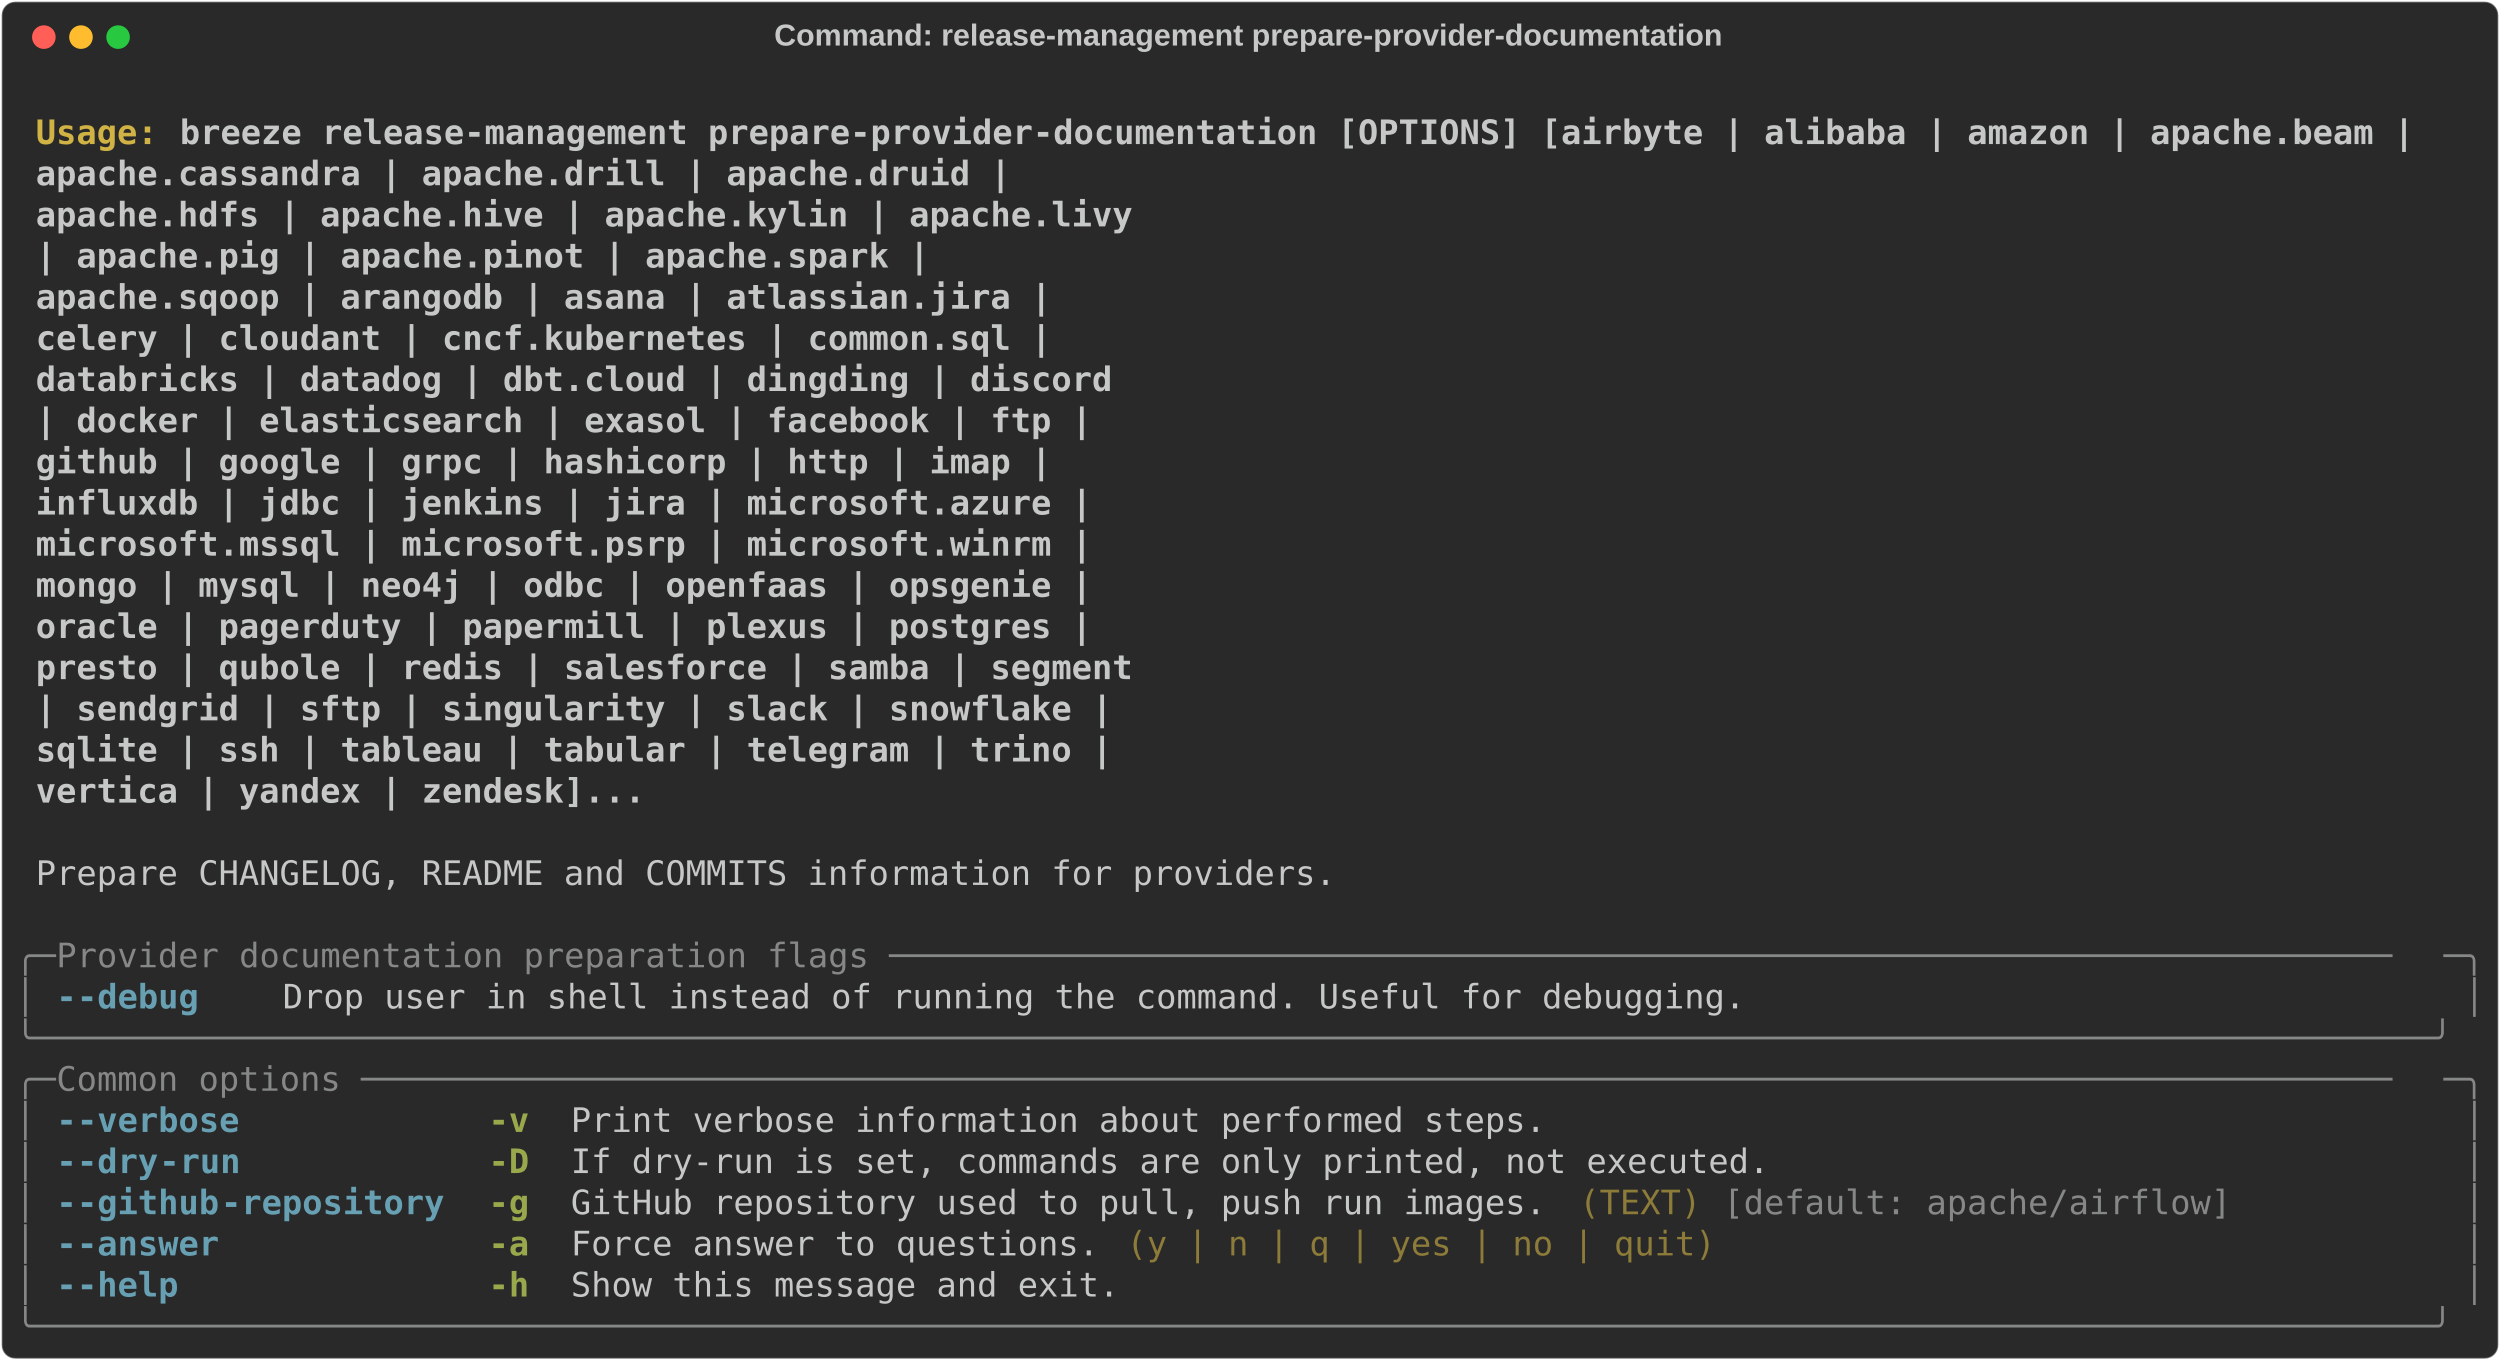
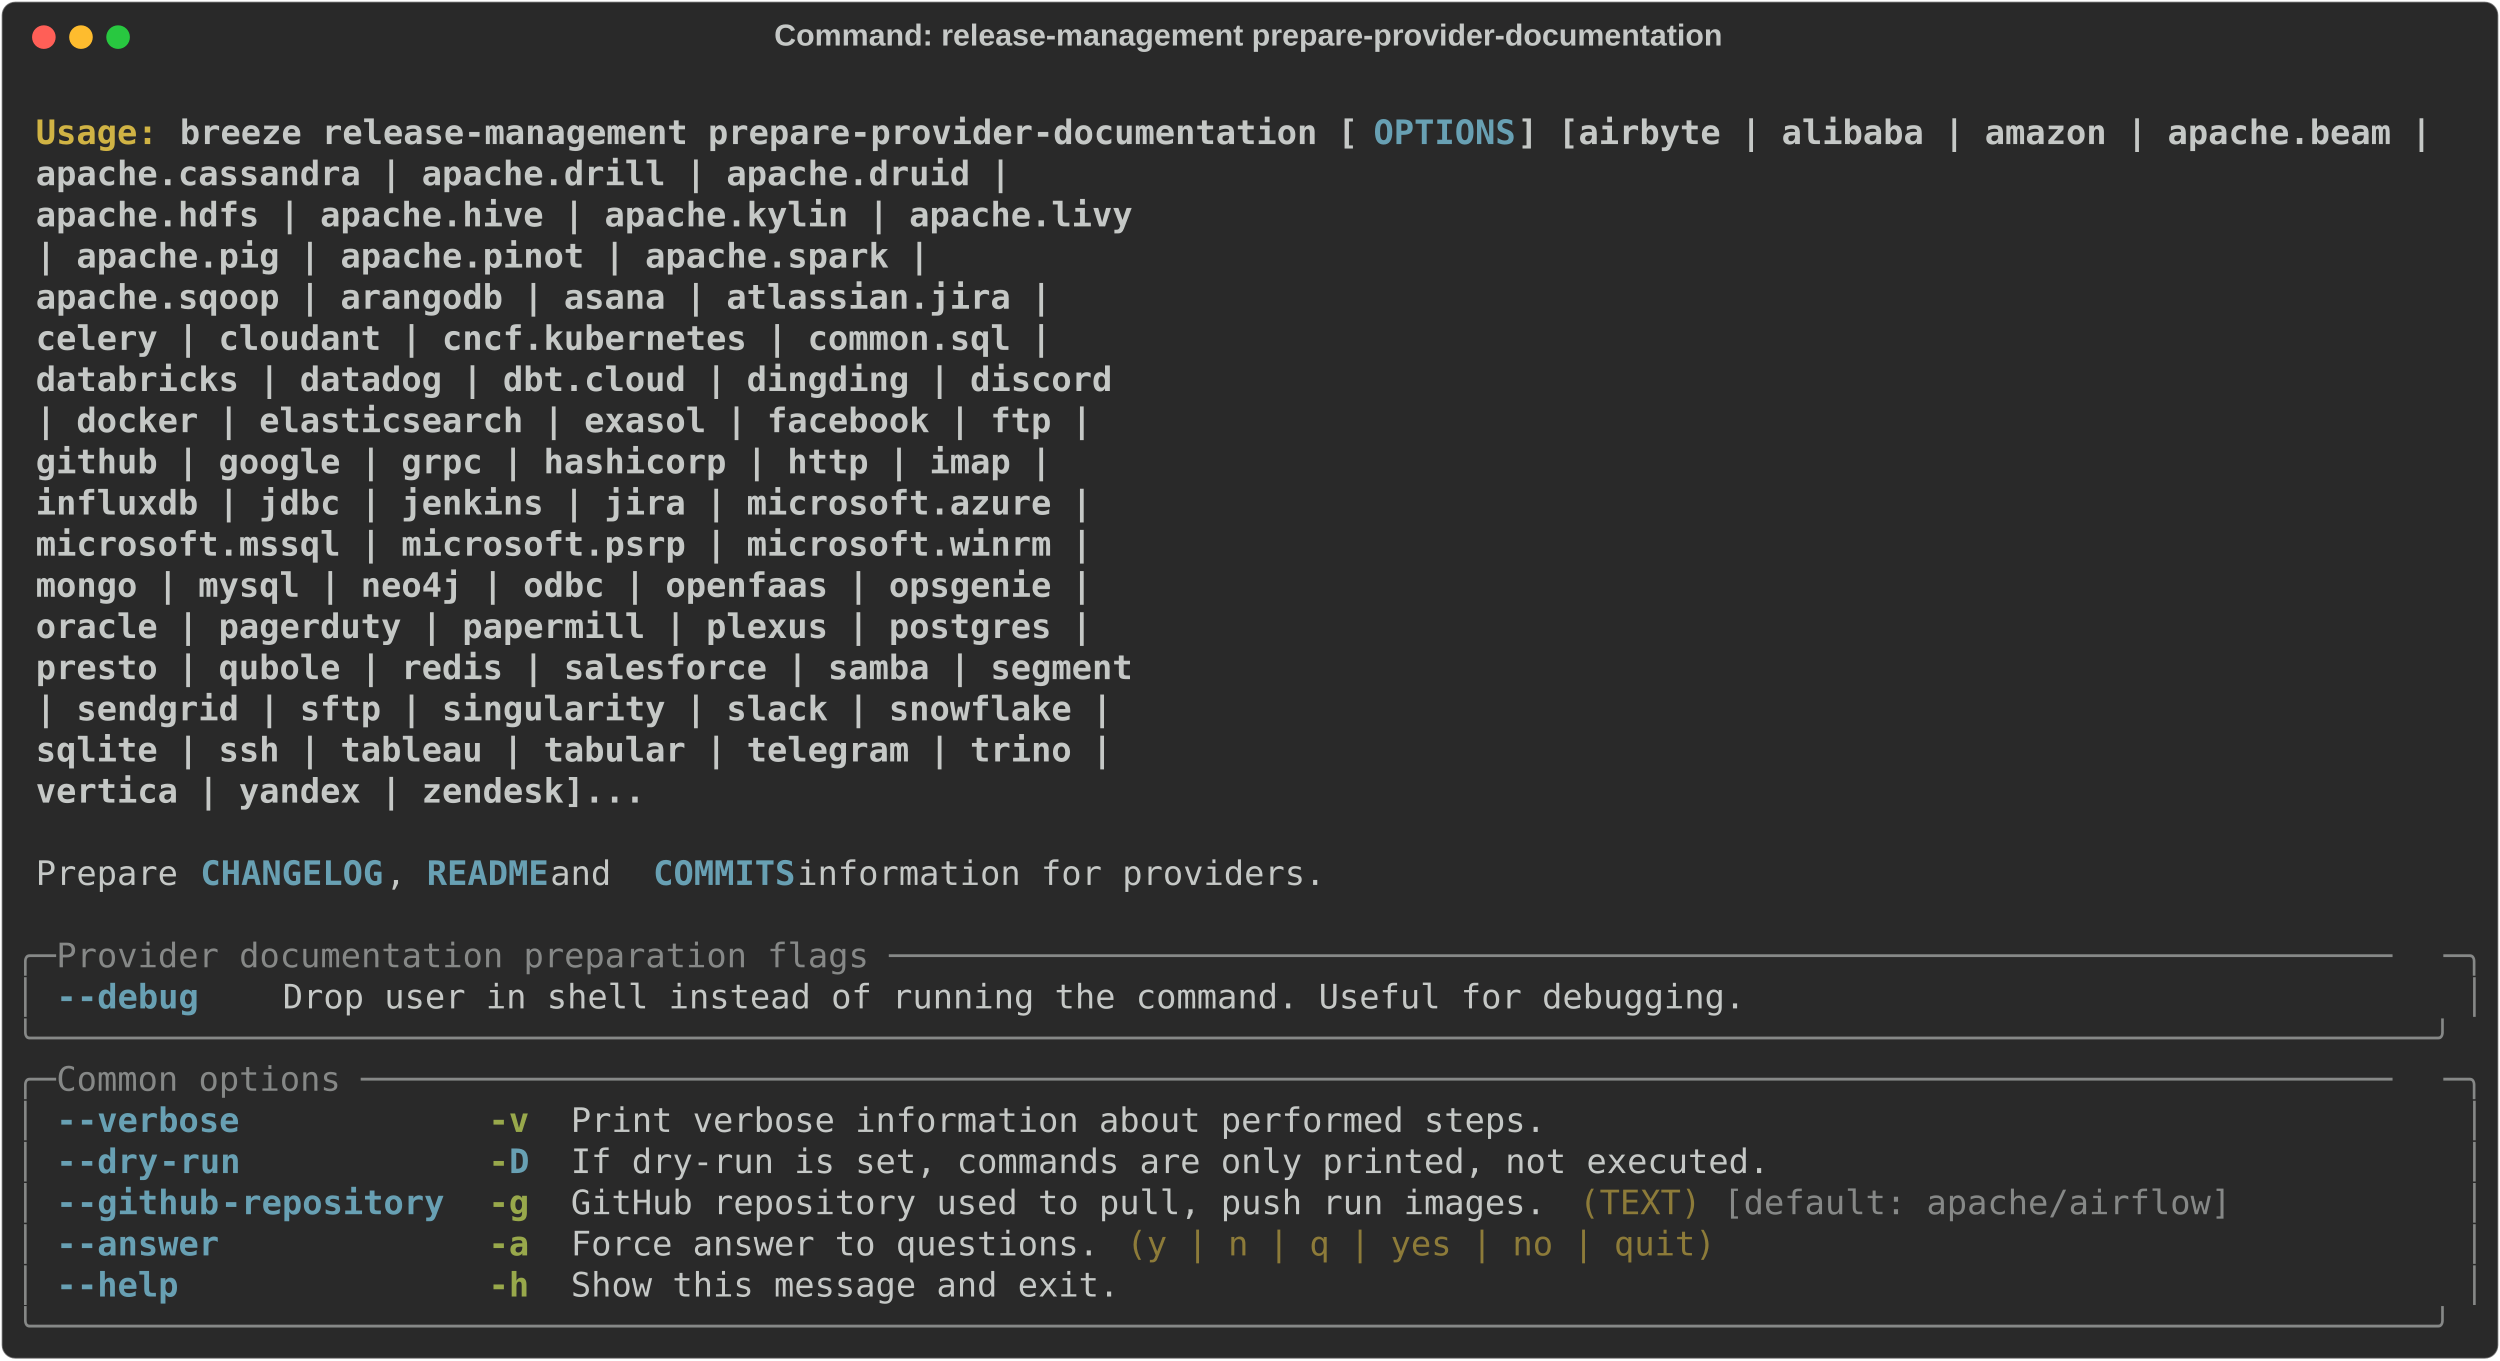
<svg xmlns="http://www.w3.org/2000/svg" class="rich-terminal" viewBox="0 0 1482 806.4">
  <style>

    @font-face {
        font-family: "Fira Code";
        src: local("FiraCode-Regular"),
                url("https://cdnjs.cloudflare.com/ajax/libs/firacode/6.2.0/woff2/FiraCode-Regular.woff2") format("woff2"),
                url("https://cdnjs.cloudflare.com/ajax/libs/firacode/6.2.0/woff/FiraCode-Regular.woff") format("woff");
        font-style: normal;
        font-weight: 400;
    }
    @font-face {
        font-family: "Fira Code";
        src: local("FiraCode-Bold"),
                url("https://cdnjs.cloudflare.com/ajax/libs/firacode/6.2.0/woff2/FiraCode-Bold.woff2") format("woff2"),
                url("https://cdnjs.cloudflare.com/ajax/libs/firacode/6.2.0/woff/FiraCode-Bold.woff") format("woff");
        font-style: bold;
        font-weight: 700;
    }

    .terminal-3043648472-matrix {
        font-family: Fira Code, monospace;
        font-size: 20px;
        line-height: 24.4px;
        font-variant-east-asian: full-width;
    }

    .terminal-3043648472-title {
        font-size: 18px;
        font-weight: bold;
        font-family: arial;
    }

    .terminal-3043648472-r1 { fill: #c5c8c6;font-weight: bold }
.terminal-3043648472-r2 { fill: #c5c8c6 }
.terminal-3043648472-r3 { fill: #d0b344;font-weight: bold }
- .terminal-3043648472-r4 { fill: #868887 }
- .terminal-3043648472-r5 { fill: #68a0b3;font-weight: bold }
+ .terminal-3043648472-r4 { fill: #68a0b3;font-weight: bold }
+ .terminal-3043648472-r5 { fill: #868887 }
.terminal-3043648472-r6 { fill: #98a84b;font-weight: bold }
.terminal-3043648472-r7 { fill: #8d7b39 }
    </style>
  <defs>
    <clipPath id="terminal-3043648472-clip-terminal">
      <rect x="0" y="0" width="1463.0" height="755.4" />
    </clipPath>
    <clipPath id="terminal-3043648472-line-0">
      <rect x="0" y="1.5" width="1464" height="24.65" />
    </clipPath>
    <clipPath id="terminal-3043648472-line-1">
      <rect x="0" y="25.9" width="1464" height="24.65" />
    </clipPath>
    <clipPath id="terminal-3043648472-line-2">
      <rect x="0" y="50.3" width="1464" height="24.65" />
    </clipPath>
    <clipPath id="terminal-3043648472-line-3">
      <rect x="0" y="74.7" width="1464" height="24.65" />
    </clipPath>
    <clipPath id="terminal-3043648472-line-4">
      <rect x="0" y="99.1" width="1464" height="24.65" />
    </clipPath>
    <clipPath id="terminal-3043648472-line-5">
      <rect x="0" y="123.5" width="1464" height="24.65" />
    </clipPath>
    <clipPath id="terminal-3043648472-line-6">
      <rect x="0" y="147.9" width="1464" height="24.65" />
    </clipPath>
    <clipPath id="terminal-3043648472-line-7">
      <rect x="0" y="172.3" width="1464" height="24.65" />
    </clipPath>
    <clipPath id="terminal-3043648472-line-8">
      <rect x="0" y="196.7" width="1464" height="24.65" />
    </clipPath>
    <clipPath id="terminal-3043648472-line-9">
      <rect x="0" y="221.1" width="1464" height="24.65" />
    </clipPath>
    <clipPath id="terminal-3043648472-line-10">
      <rect x="0" y="245.5" width="1464" height="24.65" />
    </clipPath>
    <clipPath id="terminal-3043648472-line-11">
      <rect x="0" y="269.9" width="1464" height="24.65" />
    </clipPath>
    <clipPath id="terminal-3043648472-line-12">
      <rect x="0" y="294.3" width="1464" height="24.65" />
    </clipPath>
    <clipPath id="terminal-3043648472-line-13">
      <rect x="0" y="318.7" width="1464" height="24.65" />
    </clipPath>
    <clipPath id="terminal-3043648472-line-14">
      <rect x="0" y="343.1" width="1464" height="24.65" />
    </clipPath>
    <clipPath id="terminal-3043648472-line-15">
      <rect x="0" y="367.5" width="1464" height="24.65" />
    </clipPath>
    <clipPath id="terminal-3043648472-line-16">
      <rect x="0" y="391.9" width="1464" height="24.65" />
    </clipPath>
    <clipPath id="terminal-3043648472-line-17">
      <rect x="0" y="416.3" width="1464" height="24.65" />
    </clipPath>
    <clipPath id="terminal-3043648472-line-18">
      <rect x="0" y="440.7" width="1464" height="24.65" />
    </clipPath>
    <clipPath id="terminal-3043648472-line-19">
      <rect x="0" y="465.1" width="1464" height="24.65" />
    </clipPath>
    <clipPath id="terminal-3043648472-line-20">
      <rect x="0" y="489.5" width="1464" height="24.65" />
    </clipPath>
    <clipPath id="terminal-3043648472-line-21">
      <rect x="0" y="513.9" width="1464" height="24.65" />
    </clipPath>
    <clipPath id="terminal-3043648472-line-22">
      <rect x="0" y="538.3" width="1464" height="24.65" />
    </clipPath>
    <clipPath id="terminal-3043648472-line-23">
      <rect x="0" y="562.7" width="1464" height="24.65" />
    </clipPath>
    <clipPath id="terminal-3043648472-line-24">
      <rect x="0" y="587.1" width="1464" height="24.65" />
    </clipPath>
    <clipPath id="terminal-3043648472-line-25">
      <rect x="0" y="611.5" width="1464" height="24.65" />
    </clipPath>
    <clipPath id="terminal-3043648472-line-26">
      <rect x="0" y="635.9" width="1464" height="24.65" />
    </clipPath>
    <clipPath id="terminal-3043648472-line-27">
      <rect x="0" y="660.3" width="1464" height="24.65" />
    </clipPath>
    <clipPath id="terminal-3043648472-line-28">
      <rect x="0" y="684.7" width="1464" height="24.65" />
    </clipPath>
    <clipPath id="terminal-3043648472-line-29">
      <rect x="0" y="709.1" width="1464" height="24.65" />
    </clipPath>
  </defs>
  <rect fill="#292929" stroke="rgba(255,255,255,0.35)" stroke-width="1" x="1" y="1" width="1480" height="804.4" rx="8" />
  <text class="terminal-3043648472-title" fill="#c5c8c6" text-anchor="middle" x="740" y="27">Command: release-management prepare-provider-documentation</text>
  <g transform="translate(26,22)">
    <circle cx="0" cy="0" r="7" fill="#ff5f57" />
    <circle cx="22" cy="0" r="7" fill="#febc2e" />
    <circle cx="44" cy="0" r="7" fill="#28c840" />
  </g>
  <g transform="translate(9, 41)" clip-path="url(#terminal-3043648472-clip-terminal)">
    <g class="terminal-3043648472-matrix">
      <text class="terminal-3043648472-r2" x="1464" y="20" textLength="12.2" clip-path="url(#terminal-3043648472-line-0)">
</text>
      <text class="terminal-3043648472-r3" x="12.2" y="44.4" textLength="85.4" clip-path="url(#terminal-3043648472-line-1)">Usage: </text>
-       <text class="terminal-3043648472-r1" x="97.6" y="44.4" textLength="1342" clip-path="url(#terminal-3043648472-line-1)">breeze release-management prepare-provider-documentation [OPTIONS] [airbyte | alibaba | amazon | apache.beam |</text>
+       <text class="terminal-3043648472-r1" x="97.6" y="44.4" textLength="707.6" clip-path="url(#terminal-3043648472-line-1)">breeze release-management prepare-provider-documentation [</text>
+       <text class="terminal-3043648472-r4" x="805.2" y="44.4" textLength="85.4" clip-path="url(#terminal-3043648472-line-1)">OPTIONS</text>
+       <text class="terminal-3043648472-r1" x="890.6" y="44.4" textLength="549" clip-path="url(#terminal-3043648472-line-1)">] [airbyte | alibaba | amazon | apache.beam |</text>
      <text class="terminal-3043648472-r2" x="1464" y="44.4" textLength="12.2" clip-path="url(#terminal-3043648472-line-1)">
</text>
      <text class="terminal-3043648472-r1" x="12.2" y="68.8" textLength="1366.4" clip-path="url(#terminal-3043648472-line-2)">                                                                apache.cassandra | apache.drill | apache.druid |</text>
      <text class="terminal-3043648472-r2" x="1464" y="68.8" textLength="12.2" clip-path="url(#terminal-3043648472-line-2)">
</text>
      <text class="terminal-3043648472-r1" x="12.2" y="93.2" textLength="1439.6" clip-path="url(#terminal-3043648472-line-3)">                                                                apache.hdfs | apache.hive | apache.kylin | apache.livy</text>
      <text class="terminal-3043648472-r2" x="1464" y="93.2" textLength="12.2" clip-path="url(#terminal-3043648472-line-3)">
</text>
      <text class="terminal-3043648472-r1" x="12.2" y="117.6" textLength="1317.6" clip-path="url(#terminal-3043648472-line-4)">                                                                | apache.pig | apache.pinot | apache.spark |</text>
      <text class="terminal-3043648472-r2" x="1464" y="117.6" textLength="12.2" clip-path="url(#terminal-3043648472-line-4)">
</text>
      <text class="terminal-3043648472-r1" x="12.2" y="142" textLength="1390.8" clip-path="url(#terminal-3043648472-line-5)">                                                                apache.sqoop | arangodb | asana | atlassian.jira |</text>
      <text class="terminal-3043648472-r2" x="1464" y="142" textLength="12.2" clip-path="url(#terminal-3043648472-line-5)">
</text>
      <text class="terminal-3043648472-r1" x="12.2" y="166.4" textLength="1390.8" clip-path="url(#terminal-3043648472-line-6)">                                                                celery | cloudant | cncf.kubernetes | common.sql |</text>
      <text class="terminal-3043648472-r2" x="1464" y="166.4" textLength="12.2" clip-path="url(#terminal-3043648472-line-6)">
</text>
      <text class="terminal-3043648472-r1" x="12.2" y="190.8" textLength="1427.4" clip-path="url(#terminal-3043648472-line-7)">                                                                databricks | datadog | dbt.cloud | dingding | discord</text>
      <text class="terminal-3043648472-r2" x="1464" y="190.8" textLength="12.2" clip-path="url(#terminal-3043648472-line-7)">
</text>
      <text class="terminal-3043648472-r1" x="12.2" y="215.2" textLength="1415.2" clip-path="url(#terminal-3043648472-line-8)">                                                                | docker | elasticsearch | exasol | facebook | ftp |</text>
      <text class="terminal-3043648472-r2" x="1464" y="215.2" textLength="12.2" clip-path="url(#terminal-3043648472-line-8)">
</text>
      <text class="terminal-3043648472-r1" x="12.2" y="239.6" textLength="1390.8" clip-path="url(#terminal-3043648472-line-9)">                                                                github | google | grpc | hashicorp | http | imap |</text>
      <text class="terminal-3043648472-r2" x="1464" y="239.6" textLength="12.2" clip-path="url(#terminal-3043648472-line-9)">
</text>
      <text class="terminal-3043648472-r1" x="12.2" y="264" textLength="1415.2" clip-path="url(#terminal-3043648472-line-10)">                                                                influxdb | jdbc | jenkins | jira | microsoft.azure |</text>
      <text class="terminal-3043648472-r2" x="1464" y="264" textLength="12.2" clip-path="url(#terminal-3043648472-line-10)">
</text>
      <text class="terminal-3043648472-r1" x="12.2" y="288.4" textLength="1415.2" clip-path="url(#terminal-3043648472-line-11)">                                                                microsoft.mssql | microsoft.psrp | microsoft.winrm |</text>
      <text class="terminal-3043648472-r2" x="1464" y="288.4" textLength="12.2" clip-path="url(#terminal-3043648472-line-11)">
</text>
      <text class="terminal-3043648472-r1" x="12.2" y="312.8" textLength="1415.2" clip-path="url(#terminal-3043648472-line-12)">                                                                mongo | mysql | neo4j | odbc | openfaas | opsgenie |</text>
      <text class="terminal-3043648472-r2" x="1464" y="312.8" textLength="12.2" clip-path="url(#terminal-3043648472-line-12)">
</text>
      <text class="terminal-3043648472-r1" x="12.2" y="337.2" textLength="1415.2" clip-path="url(#terminal-3043648472-line-13)">                                                                oracle | pagerduty | papermill | plexus | postgres |</text>
      <text class="terminal-3043648472-r2" x="1464" y="337.2" textLength="12.2" clip-path="url(#terminal-3043648472-line-13)">
</text>
      <text class="terminal-3043648472-r1" x="12.2" y="361.6" textLength="1439.6" clip-path="url(#terminal-3043648472-line-14)">                                                                presto | qubole | redis | salesforce | samba | segment</text>
      <text class="terminal-3043648472-r2" x="1464" y="361.6" textLength="12.2" clip-path="url(#terminal-3043648472-line-14)">
</text>
      <text class="terminal-3043648472-r1" x="12.2" y="386" textLength="1427.4" clip-path="url(#terminal-3043648472-line-15)">                                                                | sendgrid | sftp | singularity | slack | snowflake |</text>
      <text class="terminal-3043648472-r2" x="1464" y="386" textLength="12.2" clip-path="url(#terminal-3043648472-line-15)">
</text>
      <text class="terminal-3043648472-r1" x="12.2" y="410.4" textLength="1427.4" clip-path="url(#terminal-3043648472-line-16)">                                                                sqlite | ssh | tableau | tabular | telegram | trino |</text>
      <text class="terminal-3043648472-r2" x="1464" y="410.4" textLength="12.2" clip-path="url(#terminal-3043648472-line-16)">
</text>
      <text class="terminal-3043648472-r1" x="12.2" y="434.8" textLength="1146.8" clip-path="url(#terminal-3043648472-line-17)">                                                                vertica | yandex | zendesk]...</text>
      <text class="terminal-3043648472-r2" x="1464" y="434.8" textLength="12.2" clip-path="url(#terminal-3043648472-line-17)">
</text>
      <text class="terminal-3043648472-r2" x="1464" y="459.2" textLength="12.2" clip-path="url(#terminal-3043648472-line-18)">
</text>
-       <text class="terminal-3043648472-r2" x="12.2" y="483.6" textLength="780.8" clip-path="url(#terminal-3043648472-line-19)">Prepare CHANGELOG, README and COMMITS information for providers.</text>
+       <text class="terminal-3043648472-r2" x="12.2" y="483.6" textLength="97.6" clip-path="url(#terminal-3043648472-line-19)">Prepare </text>
+       <text class="terminal-3043648472-r4" x="109.8" y="483.6" textLength="109.8" clip-path="url(#terminal-3043648472-line-19)">CHANGELOG</text>
+       <text class="terminal-3043648472-r2" x="219.6" y="483.6" textLength="24.4" clip-path="url(#terminal-3043648472-line-19)">, </text>
+       <text class="terminal-3043648472-r4" x="244" y="483.6" textLength="73.2" clip-path="url(#terminal-3043648472-line-19)">README</text>
+       <text class="terminal-3043648472-r2" x="317.2" y="483.6" textLength="61" clip-path="url(#terminal-3043648472-line-19)"> and </text>
+       <text class="terminal-3043648472-r4" x="378.2" y="483.6" textLength="85.4" clip-path="url(#terminal-3043648472-line-19)">COMMITS</text>
+       <text class="terminal-3043648472-r2" x="463.6" y="483.6" textLength="329.4" clip-path="url(#terminal-3043648472-line-19)"> information for providers.</text>
      <text class="terminal-3043648472-r2" x="1464" y="483.6" textLength="12.2" clip-path="url(#terminal-3043648472-line-19)">
</text>
      <text class="terminal-3043648472-r2" x="1464" y="508" textLength="12.2" clip-path="url(#terminal-3043648472-line-20)">
</text>
-       <text class="terminal-3043648472-r4" x="0" y="532.4" textLength="24.4" clip-path="url(#terminal-3043648472-line-21)">╭─</text>
-       <text class="terminal-3043648472-r4" x="24.4" y="532.4" textLength="1415.2" clip-path="url(#terminal-3043648472-line-21)"> Provider documentation preparation flags ──────────────────────────────────────────────────────────────────────────</text>
-       <text class="terminal-3043648472-r4" x="1439.6" y="532.4" textLength="24.4" clip-path="url(#terminal-3043648472-line-21)">─╮</text>
+       <text class="terminal-3043648472-r5" x="0" y="532.4" textLength="24.4" clip-path="url(#terminal-3043648472-line-21)">╭─</text>
+       <text class="terminal-3043648472-r5" x="24.4" y="532.4" textLength="1415.2" clip-path="url(#terminal-3043648472-line-21)"> Provider documentation preparation flags ──────────────────────────────────────────────────────────────────────────</text>
+       <text class="terminal-3043648472-r5" x="1439.6" y="532.4" textLength="24.4" clip-path="url(#terminal-3043648472-line-21)">─╮</text>
      <text class="terminal-3043648472-r2" x="1464" y="532.4" textLength="12.2" clip-path="url(#terminal-3043648472-line-21)">
</text>
-       <text class="terminal-3043648472-r4" x="0" y="556.8" textLength="12.2" clip-path="url(#terminal-3043648472-line-22)">│</text>
-       <text class="terminal-3043648472-r5" x="24.4" y="556.8" textLength="12.2" clip-path="url(#terminal-3043648472-line-22)">-</text>
-       <text class="terminal-3043648472-r5" x="36.6" y="556.8" textLength="73.2" clip-path="url(#terminal-3043648472-line-22)">-debug</text>
+       <text class="terminal-3043648472-r5" x="0" y="556.8" textLength="12.2" clip-path="url(#terminal-3043648472-line-22)">│</text>
+       <text class="terminal-3043648472-r4" x="24.4" y="556.8" textLength="12.2" clip-path="url(#terminal-3043648472-line-22)">-</text>
+       <text class="terminal-3043648472-r4" x="36.6" y="556.8" textLength="73.2" clip-path="url(#terminal-3043648472-line-22)">-debug</text>
      <text class="terminal-3043648472-r2" x="158.6" y="556.8" textLength="878.4" clip-path="url(#terminal-3043648472-line-22)">Drop user in shell instead of running the command. Useful for debugging.</text>
-       <text class="terminal-3043648472-r4" x="1451.8" y="556.8" textLength="12.2" clip-path="url(#terminal-3043648472-line-22)">│</text>
+       <text class="terminal-3043648472-r5" x="1451.8" y="556.8" textLength="12.2" clip-path="url(#terminal-3043648472-line-22)">│</text>
      <text class="terminal-3043648472-r2" x="1464" y="556.8" textLength="12.2" clip-path="url(#terminal-3043648472-line-22)">
</text>
-       <text class="terminal-3043648472-r4" x="0" y="581.2" textLength="1464" clip-path="url(#terminal-3043648472-line-23)">╰──────────────────────────────────────────────────────────────────────────────────────────────────────────────────────╯</text>
+       <text class="terminal-3043648472-r5" x="0" y="581.2" textLength="1464" clip-path="url(#terminal-3043648472-line-23)">╰──────────────────────────────────────────────────────────────────────────────────────────────────────────────────────╯</text>
      <text class="terminal-3043648472-r2" x="1464" y="581.2" textLength="12.2" clip-path="url(#terminal-3043648472-line-23)">
</text>
-       <text class="terminal-3043648472-r4" x="0" y="605.6" textLength="24.4" clip-path="url(#terminal-3043648472-line-24)">╭─</text>
-       <text class="terminal-3043648472-r4" x="24.4" y="605.6" textLength="1415.2" clip-path="url(#terminal-3043648472-line-24)"> Common options ────────────────────────────────────────────────────────────────────────────────────────────────────</text>
-       <text class="terminal-3043648472-r4" x="1439.6" y="605.6" textLength="24.4" clip-path="url(#terminal-3043648472-line-24)">─╮</text>
+       <text class="terminal-3043648472-r5" x="0" y="605.6" textLength="24.4" clip-path="url(#terminal-3043648472-line-24)">╭─</text>
+       <text class="terminal-3043648472-r5" x="24.4" y="605.6" textLength="1415.2" clip-path="url(#terminal-3043648472-line-24)"> Common options ────────────────────────────────────────────────────────────────────────────────────────────────────</text>
+       <text class="terminal-3043648472-r5" x="1439.6" y="605.6" textLength="24.4" clip-path="url(#terminal-3043648472-line-24)">─╮</text>
      <text class="terminal-3043648472-r2" x="1464" y="605.6" textLength="12.2" clip-path="url(#terminal-3043648472-line-24)">
</text>
-       <text class="terminal-3043648472-r4" x="0" y="630" textLength="12.2" clip-path="url(#terminal-3043648472-line-25)">│</text>
-       <text class="terminal-3043648472-r5" x="24.4" y="630" textLength="12.2" clip-path="url(#terminal-3043648472-line-25)">-</text>
-       <text class="terminal-3043648472-r5" x="36.6" y="630" textLength="97.6" clip-path="url(#terminal-3043648472-line-25)">-verbose</text>
+       <text class="terminal-3043648472-r5" x="0" y="630" textLength="12.2" clip-path="url(#terminal-3043648472-line-25)">│</text>
+       <text class="terminal-3043648472-r4" x="24.4" y="630" textLength="12.2" clip-path="url(#terminal-3043648472-line-25)">-</text>
+       <text class="terminal-3043648472-r4" x="36.6" y="630" textLength="97.6" clip-path="url(#terminal-3043648472-line-25)">-verbose</text>
      <text class="terminal-3043648472-r6" x="280.6" y="630" textLength="24.4" clip-path="url(#terminal-3043648472-line-25)">-v</text>
      <text class="terminal-3043648472-r2" x="329.4" y="630" textLength="585.6" clip-path="url(#terminal-3043648472-line-25)">Print verbose information about performed steps.</text>
-       <text class="terminal-3043648472-r4" x="1451.8" y="630" textLength="12.2" clip-path="url(#terminal-3043648472-line-25)">│</text>
+       <text class="terminal-3043648472-r5" x="1451.8" y="630" textLength="12.2" clip-path="url(#terminal-3043648472-line-25)">│</text>
      <text class="terminal-3043648472-r2" x="1464" y="630" textLength="12.2" clip-path="url(#terminal-3043648472-line-25)">
</text>
-       <text class="terminal-3043648472-r4" x="0" y="654.4" textLength="12.2" clip-path="url(#terminal-3043648472-line-26)">│</text>
-       <text class="terminal-3043648472-r5" x="24.4" y="654.4" textLength="12.2" clip-path="url(#terminal-3043648472-line-26)">-</text>
-       <text class="terminal-3043648472-r5" x="36.6" y="654.4" textLength="48.8" clip-path="url(#terminal-3043648472-line-26)">-dry</text>
-       <text class="terminal-3043648472-r5" x="85.4" y="654.4" textLength="48.8" clip-path="url(#terminal-3043648472-line-26)">-run</text>
-       <text class="terminal-3043648472-r6" x="280.6" y="654.4" textLength="24.4" clip-path="url(#terminal-3043648472-line-26)">-D</text>
+       <text class="terminal-3043648472-r5" x="0" y="654.4" textLength="12.2" clip-path="url(#terminal-3043648472-line-26)">│</text>
+       <text class="terminal-3043648472-r4" x="24.4" y="654.4" textLength="12.2" clip-path="url(#terminal-3043648472-line-26)">-</text>
+       <text class="terminal-3043648472-r4" x="36.6" y="654.4" textLength="48.8" clip-path="url(#terminal-3043648472-line-26)">-dry</text>
+       <text class="terminal-3043648472-r4" x="85.4" y="654.4" textLength="48.8" clip-path="url(#terminal-3043648472-line-26)">-run</text>
+       <text class="terminal-3043648472-r6" x="280.6" y="654.4" textLength="12.2" clip-path="url(#terminal-3043648472-line-26)">-</text>
+       <text class="terminal-3043648472-r4" x="292.8" y="654.4" textLength="12.2" clip-path="url(#terminal-3043648472-line-26)">D</text>
      <text class="terminal-3043648472-r2" x="329.4" y="654.4" textLength="719.8" clip-path="url(#terminal-3043648472-line-26)">If dry-run is set, commands are only printed, not executed.</text>
-       <text class="terminal-3043648472-r4" x="1451.8" y="654.4" textLength="12.2" clip-path="url(#terminal-3043648472-line-26)">│</text>
+       <text class="terminal-3043648472-r5" x="1451.8" y="654.4" textLength="12.2" clip-path="url(#terminal-3043648472-line-26)">│</text>
      <text class="terminal-3043648472-r2" x="1464" y="654.4" textLength="12.2" clip-path="url(#terminal-3043648472-line-26)">
</text>
-       <text class="terminal-3043648472-r4" x="0" y="678.8" textLength="12.2" clip-path="url(#terminal-3043648472-line-27)">│</text>
-       <text class="terminal-3043648472-r5" x="24.4" y="678.8" textLength="12.2" clip-path="url(#terminal-3043648472-line-27)">-</text>
-       <text class="terminal-3043648472-r5" x="36.6" y="678.8" textLength="85.4" clip-path="url(#terminal-3043648472-line-27)">-github</text>
-       <text class="terminal-3043648472-r5" x="122" y="678.8" textLength="134.2" clip-path="url(#terminal-3043648472-line-27)">-repository</text>
+       <text class="terminal-3043648472-r5" x="0" y="678.8" textLength="12.2" clip-path="url(#terminal-3043648472-line-27)">│</text>
+       <text class="terminal-3043648472-r4" x="24.4" y="678.8" textLength="12.2" clip-path="url(#terminal-3043648472-line-27)">-</text>
+       <text class="terminal-3043648472-r4" x="36.6" y="678.8" textLength="85.4" clip-path="url(#terminal-3043648472-line-27)">-github</text>
+       <text class="terminal-3043648472-r4" x="122" y="678.8" textLength="134.2" clip-path="url(#terminal-3043648472-line-27)">-repository</text>
      <text class="terminal-3043648472-r6" x="280.6" y="678.8" textLength="24.4" clip-path="url(#terminal-3043648472-line-27)">-g</text>
      <text class="terminal-3043648472-r2" x="329.4" y="678.8" textLength="585.6" clip-path="url(#terminal-3043648472-line-27)">GitHub repository used to pull, push run images.</text>
      <text class="terminal-3043648472-r7" x="927.2" y="678.8" textLength="73.2" clip-path="url(#terminal-3043648472-line-27)">(TEXT)</text>
-       <text class="terminal-3043648472-r4" x="1012.6" y="678.8" textLength="305" clip-path="url(#terminal-3043648472-line-27)">[default: apache/airflow]</text>
-       <text class="terminal-3043648472-r4" x="1451.8" y="678.8" textLength="12.2" clip-path="url(#terminal-3043648472-line-27)">│</text>
+       <text class="terminal-3043648472-r5" x="1012.6" y="678.8" textLength="305" clip-path="url(#terminal-3043648472-line-27)">[default: apache/airflow]</text>
+       <text class="terminal-3043648472-r5" x="1451.8" y="678.8" textLength="12.2" clip-path="url(#terminal-3043648472-line-27)">│</text>
      <text class="terminal-3043648472-r2" x="1464" y="678.8" textLength="12.2" clip-path="url(#terminal-3043648472-line-27)">
</text>
-       <text class="terminal-3043648472-r4" x="0" y="703.2" textLength="12.2" clip-path="url(#terminal-3043648472-line-28)">│</text>
-       <text class="terminal-3043648472-r5" x="24.4" y="703.2" textLength="12.2" clip-path="url(#terminal-3043648472-line-28)">-</text>
-       <text class="terminal-3043648472-r5" x="36.6" y="703.2" textLength="85.4" clip-path="url(#terminal-3043648472-line-28)">-answer</text>
+       <text class="terminal-3043648472-r5" x="0" y="703.2" textLength="12.2" clip-path="url(#terminal-3043648472-line-28)">│</text>
+       <text class="terminal-3043648472-r4" x="24.4" y="703.2" textLength="12.2" clip-path="url(#terminal-3043648472-line-28)">-</text>
+       <text class="terminal-3043648472-r4" x="36.6" y="703.2" textLength="85.4" clip-path="url(#terminal-3043648472-line-28)">-answer</text>
      <text class="terminal-3043648472-r6" x="280.6" y="703.2" textLength="24.4" clip-path="url(#terminal-3043648472-line-28)">-a</text>
      <text class="terminal-3043648472-r2" x="329.4" y="703.2" textLength="317.2" clip-path="url(#terminal-3043648472-line-28)">Force answer to questions.</text>
      <text class="terminal-3043648472-r7" x="658.8" y="703.2" textLength="353.8" clip-path="url(#terminal-3043648472-line-28)">(y | n | q | yes | no | quit)</text>
-       <text class="terminal-3043648472-r4" x="1451.8" y="703.2" textLength="12.2" clip-path="url(#terminal-3043648472-line-28)">│</text>
+       <text class="terminal-3043648472-r5" x="1451.8" y="703.2" textLength="12.2" clip-path="url(#terminal-3043648472-line-28)">│</text>
      <text class="terminal-3043648472-r2" x="1464" y="703.2" textLength="12.2" clip-path="url(#terminal-3043648472-line-28)">
</text>
-       <text class="terminal-3043648472-r4" x="0" y="727.6" textLength="12.2" clip-path="url(#terminal-3043648472-line-29)">│</text>
-       <text class="terminal-3043648472-r5" x="24.4" y="727.6" textLength="12.2" clip-path="url(#terminal-3043648472-line-29)">-</text>
-       <text class="terminal-3043648472-r5" x="36.6" y="727.6" textLength="61" clip-path="url(#terminal-3043648472-line-29)">-help</text>
+       <text class="terminal-3043648472-r5" x="0" y="727.6" textLength="12.2" clip-path="url(#terminal-3043648472-line-29)">│</text>
+       <text class="terminal-3043648472-r4" x="24.4" y="727.6" textLength="12.2" clip-path="url(#terminal-3043648472-line-29)">-</text>
+       <text class="terminal-3043648472-r4" x="36.6" y="727.6" textLength="61" clip-path="url(#terminal-3043648472-line-29)">-help</text>
      <text class="terminal-3043648472-r6" x="280.6" y="727.6" textLength="24.4" clip-path="url(#terminal-3043648472-line-29)">-h</text>
      <text class="terminal-3043648472-r2" x="329.4" y="727.6" textLength="329.4" clip-path="url(#terminal-3043648472-line-29)">Show this message and exit.</text>
-       <text class="terminal-3043648472-r4" x="1451.8" y="727.6" textLength="12.2" clip-path="url(#terminal-3043648472-line-29)">│</text>
+       <text class="terminal-3043648472-r5" x="1451.8" y="727.6" textLength="12.2" clip-path="url(#terminal-3043648472-line-29)">│</text>
      <text class="terminal-3043648472-r2" x="1464" y="727.6" textLength="12.2" clip-path="url(#terminal-3043648472-line-29)">
</text>
-       <text class="terminal-3043648472-r4" x="0" y="752" textLength="1464" clip-path="url(#terminal-3043648472-line-30)">╰──────────────────────────────────────────────────────────────────────────────────────────────────────────────────────╯</text>
+       <text class="terminal-3043648472-r5" x="0" y="752" textLength="1464" clip-path="url(#terminal-3043648472-line-30)">╰──────────────────────────────────────────────────────────────────────────────────────────────────────────────────────╯</text>
      <text class="terminal-3043648472-r2" x="1464" y="752" textLength="12.2" clip-path="url(#terminal-3043648472-line-30)">
</text>
    </g>
  </g>
</svg>
